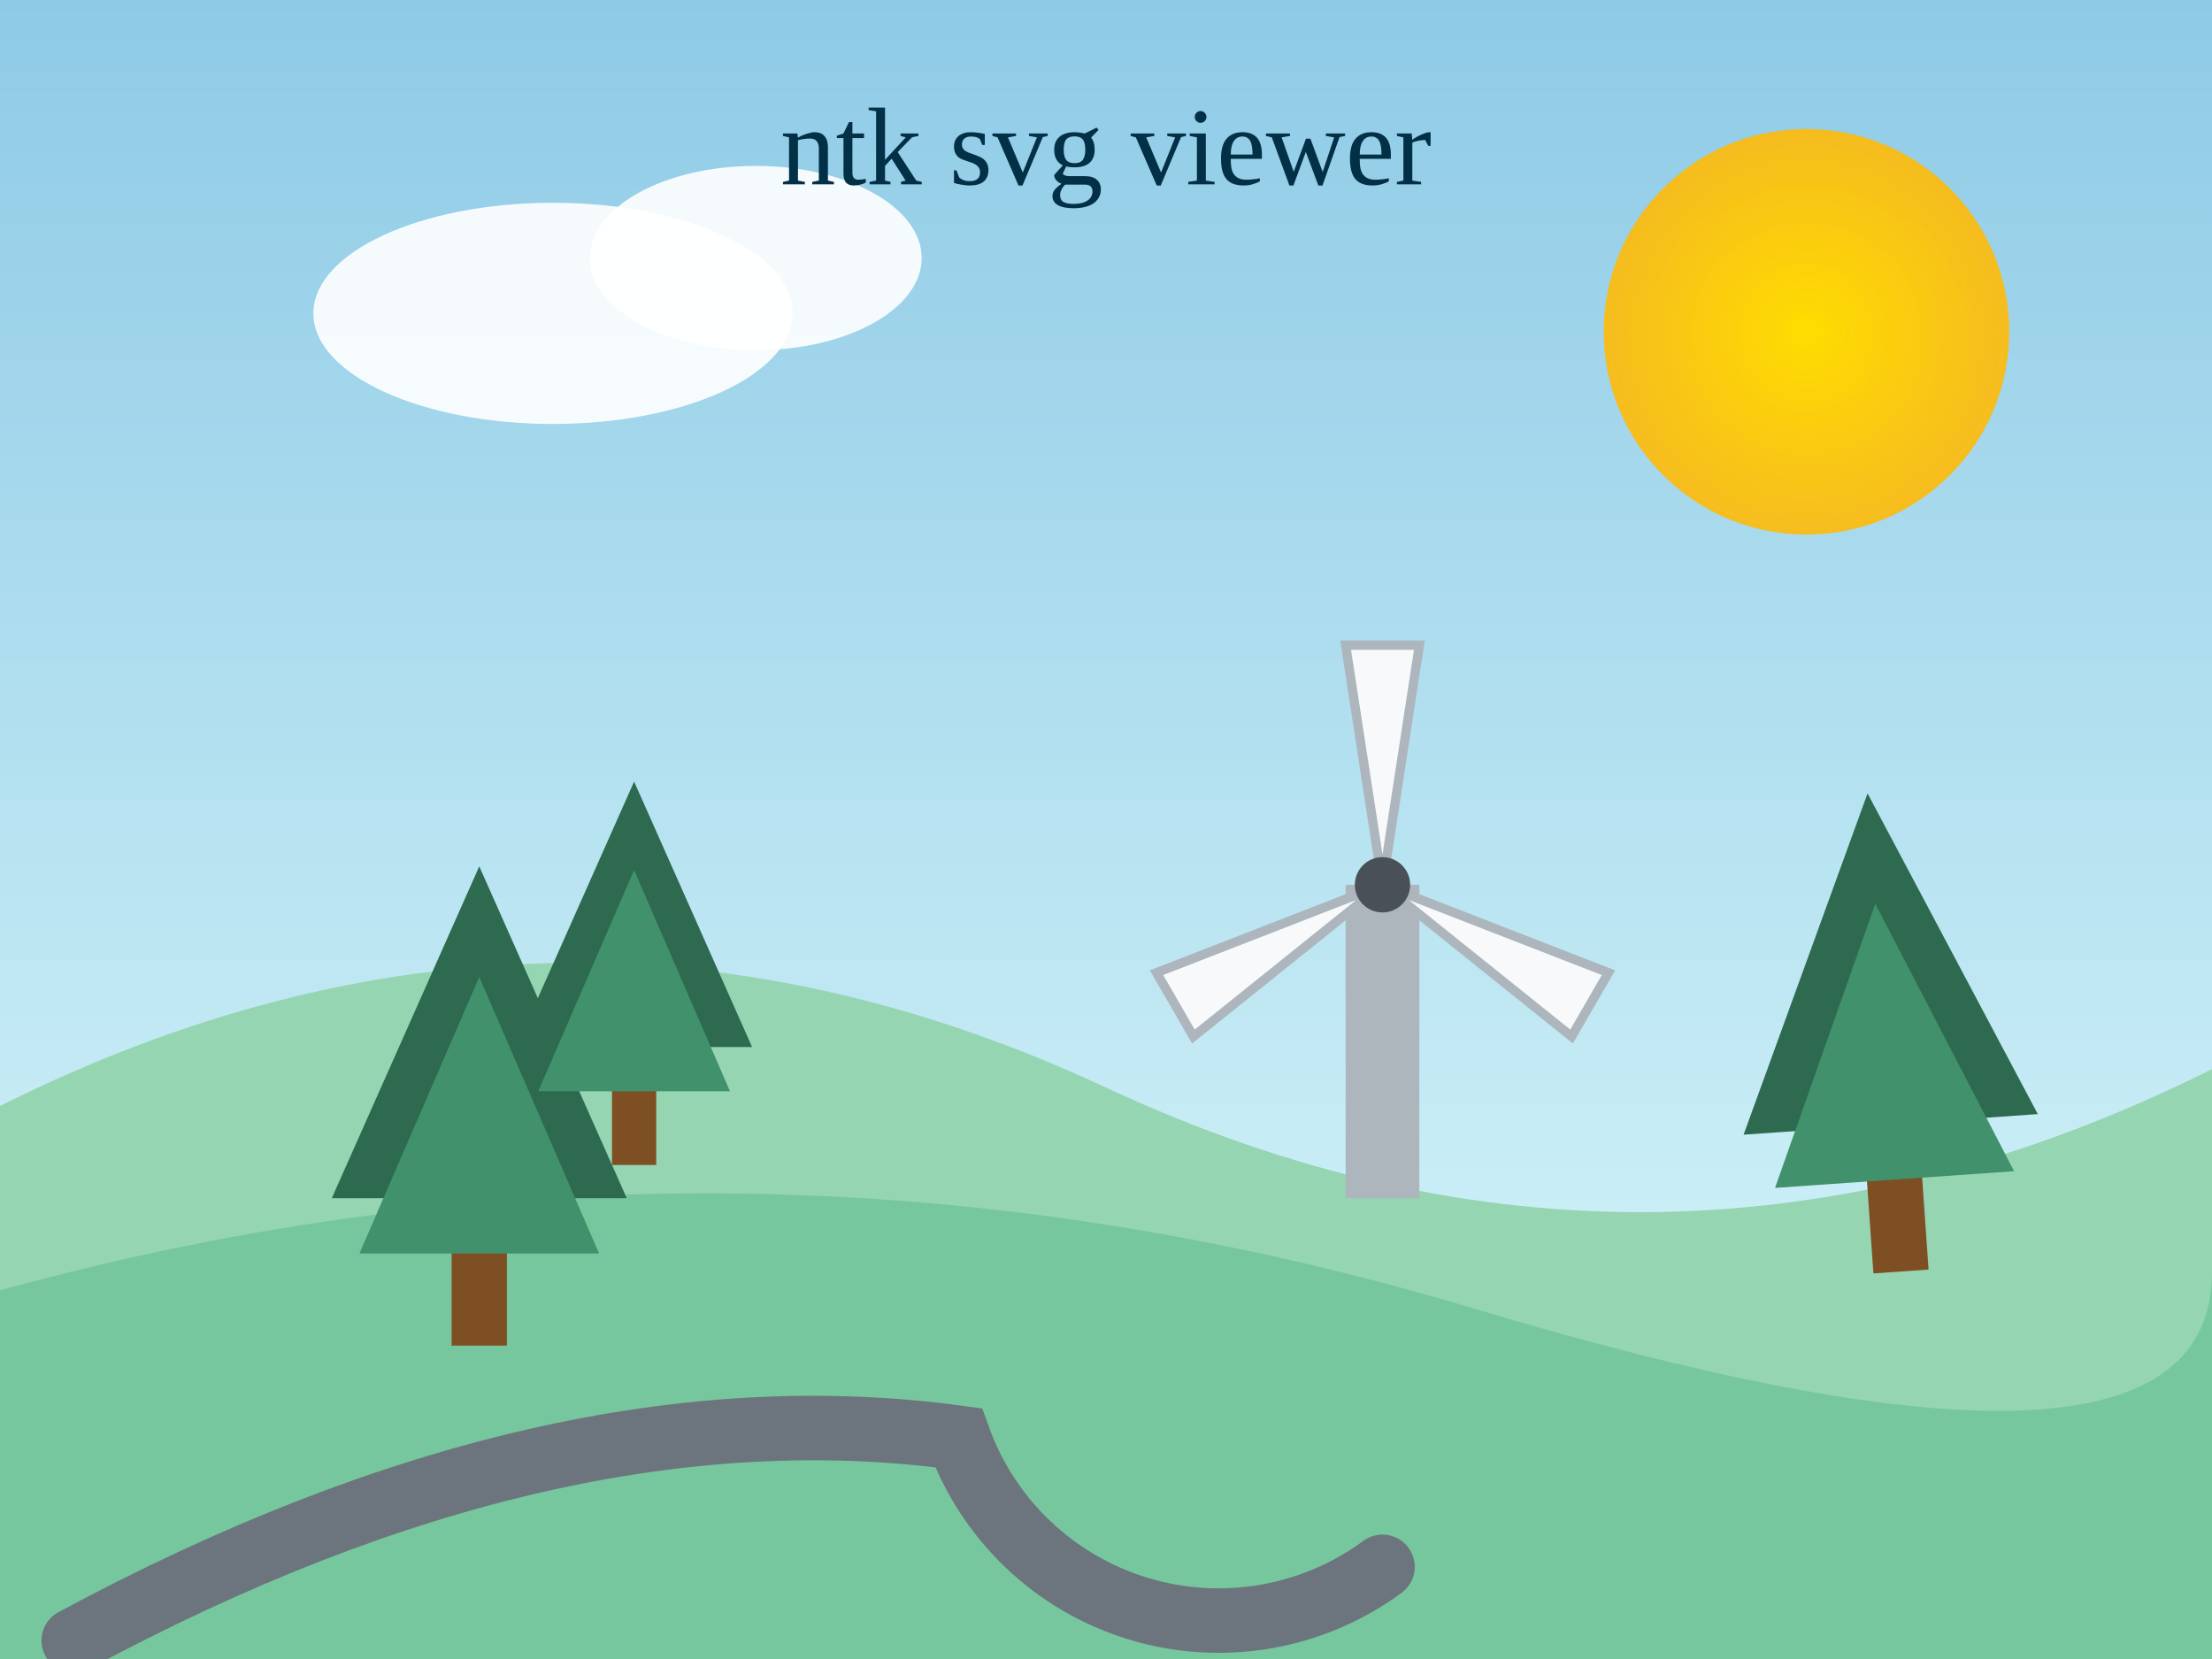
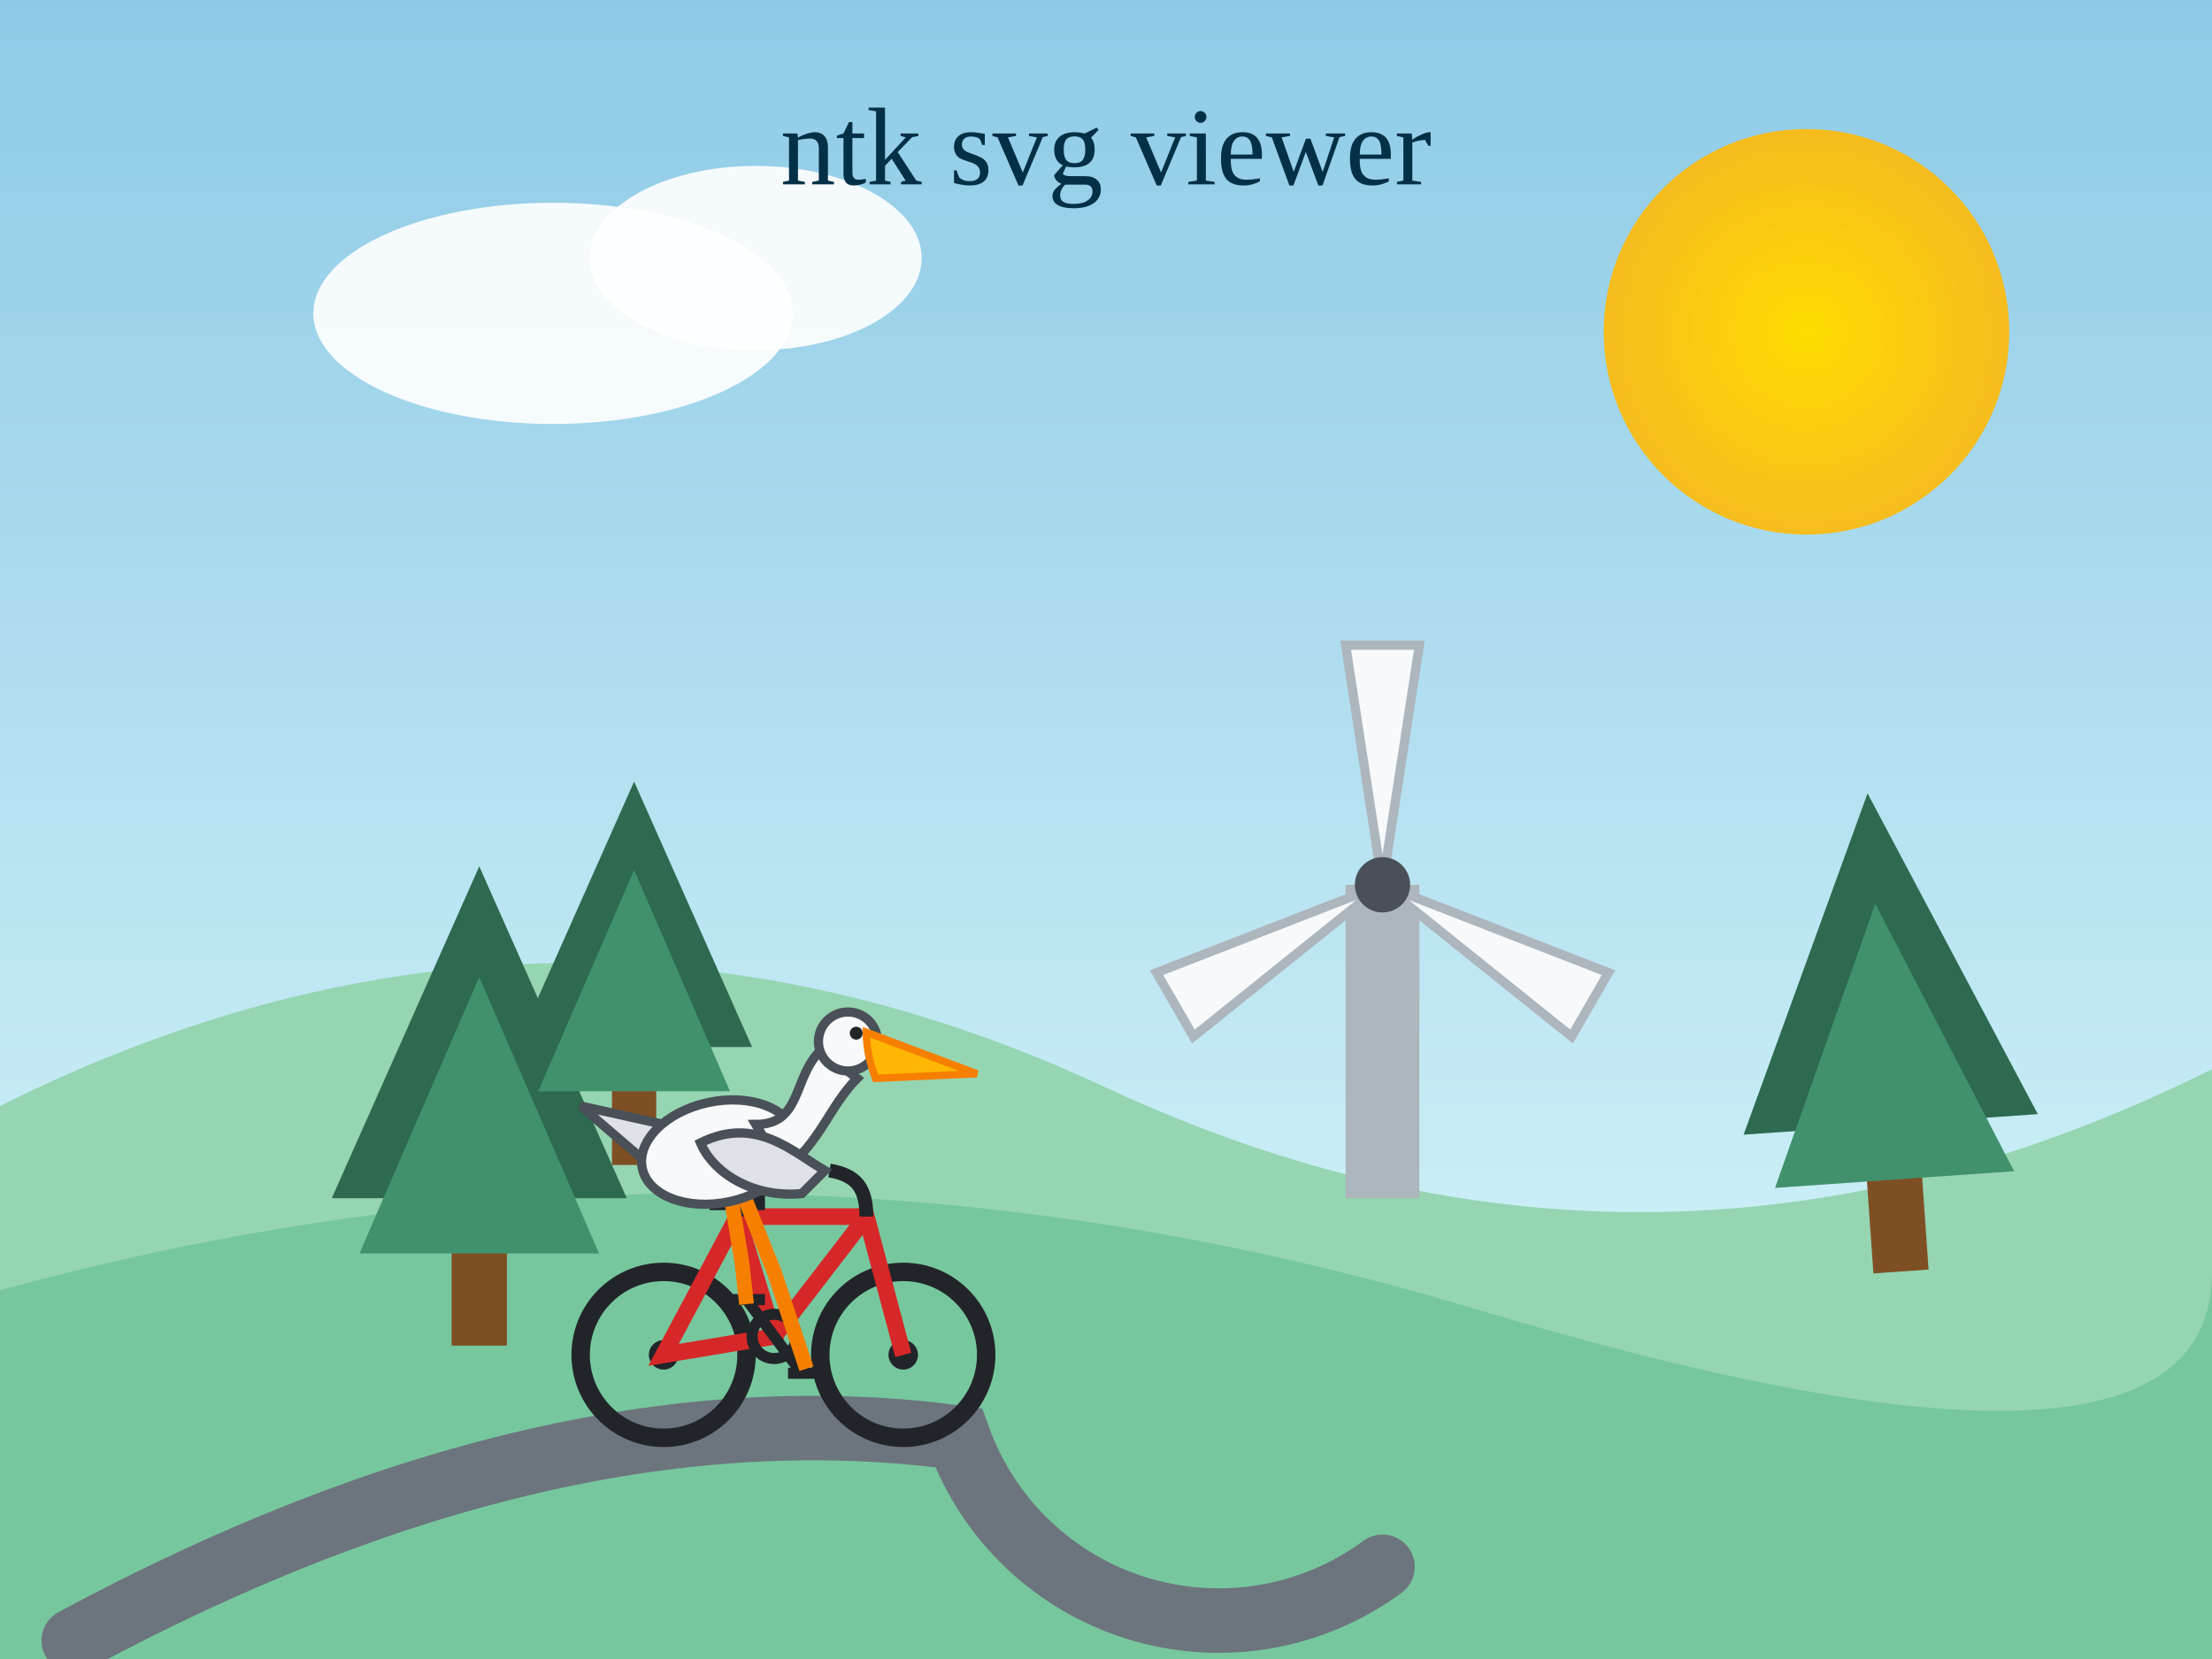
<svg xmlns="http://www.w3.org/2000/svg" viewBox="0 0 240 180" width="480" height="360">
  <defs>
    <linearGradient id="sky" x1="0" y1="0" x2="0" y2="1">
      <stop offset="0%" stop-color="#8ecae6" />
      <stop offset="100%" stop-color="#e0fbfc" />
    </linearGradient>
    <radialGradient id="sun">
      <stop offset="0%" stop-color="#ffdd00" />
      <stop offset="100%" stop-color="#ffba08" stop-opacity="0.9" />
    </radialGradient>
    <g id="tree">
      <rect x="-3" y="0" width="6" height="18" fill="#7f4f24" />
      <path d="M0 -34 L16 2 H-16 Z" fill="#2d6a4f" />
      <path d="M0 -22 L13 8 H-13 Z" fill="#40916c" />
    </g>
  </defs>
  <rect width="240" height="180" fill="url(#sky)" />
  <circle cx="196" cy="36" r="22" fill="url(#sun)" />
  <path d="M0 120 Q 60 90 120 118 T 240 116 V180 H0 Z" fill="#95d5b2" />
  <path d="M0 140 Q 80 118 160 142 T 240 138 V180 H0 Z" fill="#74c69d" fill-opacity="0.9" />
  <path d="M8 178 Q 60 150 104 156 A 30 30 0 0 0 150 170" fill="none" stroke="#6c757d" stroke-width="7" stroke-linecap="round" />
  <use href="#tree" x="52" y="128" />
  <use href="#tree" x="86" y="140" transform="scale(0.8)" />
  <use href="#tree" x="205" y="120" transform="rotate(-4 205 120)" />
  <g transform="translate(150 96)">
    <rect x="-4" y="0" width="8" height="34" fill="#adb5bd" />
    <g fill="#f8f9fa" stroke="#adb5bd" stroke-width="1">
      <path d="M0 0 L4 -26 H-4 Z" />
      <path d="M0 0 L4 -26 H-4 Z" transform="rotate(120)" />
      <path d="M0 0 L4 -26 H-4 Z" transform="rotate(240)" />
    </g>
    <circle r="3" fill="#495057" />
  </g>
+   <g transform="translate(72 147)">
+     <g fill="none" stroke="#212529" stroke-width="2">
+       <circle cx="0" cy="0" r="9" />
+       <circle cx="26" cy="0" r="9" />
+     </g>
+     <circle cx="0" cy="0" r="1.6" fill="#212529" />
+     <circle cx="26" cy="0" r="1.6" fill="#212529" />
+     <g fill="none" stroke="#d62828" stroke-width="1.8">
+       <path d="M0 0 L12 -2 L8 -15 Z" />
+       <path d="M12 -2 L22 -15 M8 -15 L22 -15 L26 0" />
+     </g>
+     <path d="M8 -15 L8 -16.5 M5 -16.5 L11 -16.5" fill="none" stroke="#212529" stroke-width="1.6" />
+     <path d="M22 -15 C22 -18 21 -19.5 18 -20" fill="none" stroke="#212529" stroke-width="1.5" />
+     <circle cx="12" cy="-2" r="2.4" fill="none" stroke="#212529" stroke-width="1.2" />
+     <path d="M12 -2 L15 2 M13.5 2 L17.5 2 M12 -2 L9 -6 M7 -6 L11 -6" fill="none" stroke="#212529" stroke-width="1.2" />
+     <g stroke="#495057" stroke-width="1" fill="#f8f9fa">
+       <path d="M-2 -21 L-9 -27 L0 -25 Z" fill="#dee2e6" />
+       <path d="M8 -19 L12 -9 L15.5 1.5" fill="none" stroke="#f77f00" stroke-width="1.6" />
+       <path d="M7 -19 L8.5 -10 L9 -5.5" fill="none" stroke="#f77f00" stroke-width="1.6" />
+       <ellipse cx="6" cy="-22" rx="8.5" ry="5.5" transform="rotate(-12 6 -22)" />
+       <path d="M10 -25 C15 -25 14 -30 17 -33 L21 -30 C18 -27 17 -23 13 -20 Z" />
+       <path d="M4 -23 C10 -26 14 -22 17.5 -20 L15 -17.5 C10 -17 5.5 -19.5 4 -23 Z" fill="#dee2e6" />
+       <circle cx="20" cy="-34" r="3.2" />
+     </g>
+     <path d="M22 -35 L34 -30.5 L23 -30 C22.4 -31.6 22 -33.2 22 -35 Z" fill="#ffb703" stroke="#f77f00" stroke-width="0.8" />
+     <circle cx="20.9" cy="-34.9" r="0.7" fill="#212529" />
+   </g>
  <g fill="#ffffff" fill-opacity="0.9">
    <ellipse cx="60" cy="34" rx="26" ry="12" />
    <ellipse cx="82" cy="28" rx="18" ry="10" />
  </g>
  <text x="120" y="20" font-size="12" text-anchor="middle" fill="#023047">ntk svg viewer</text>
</svg>
